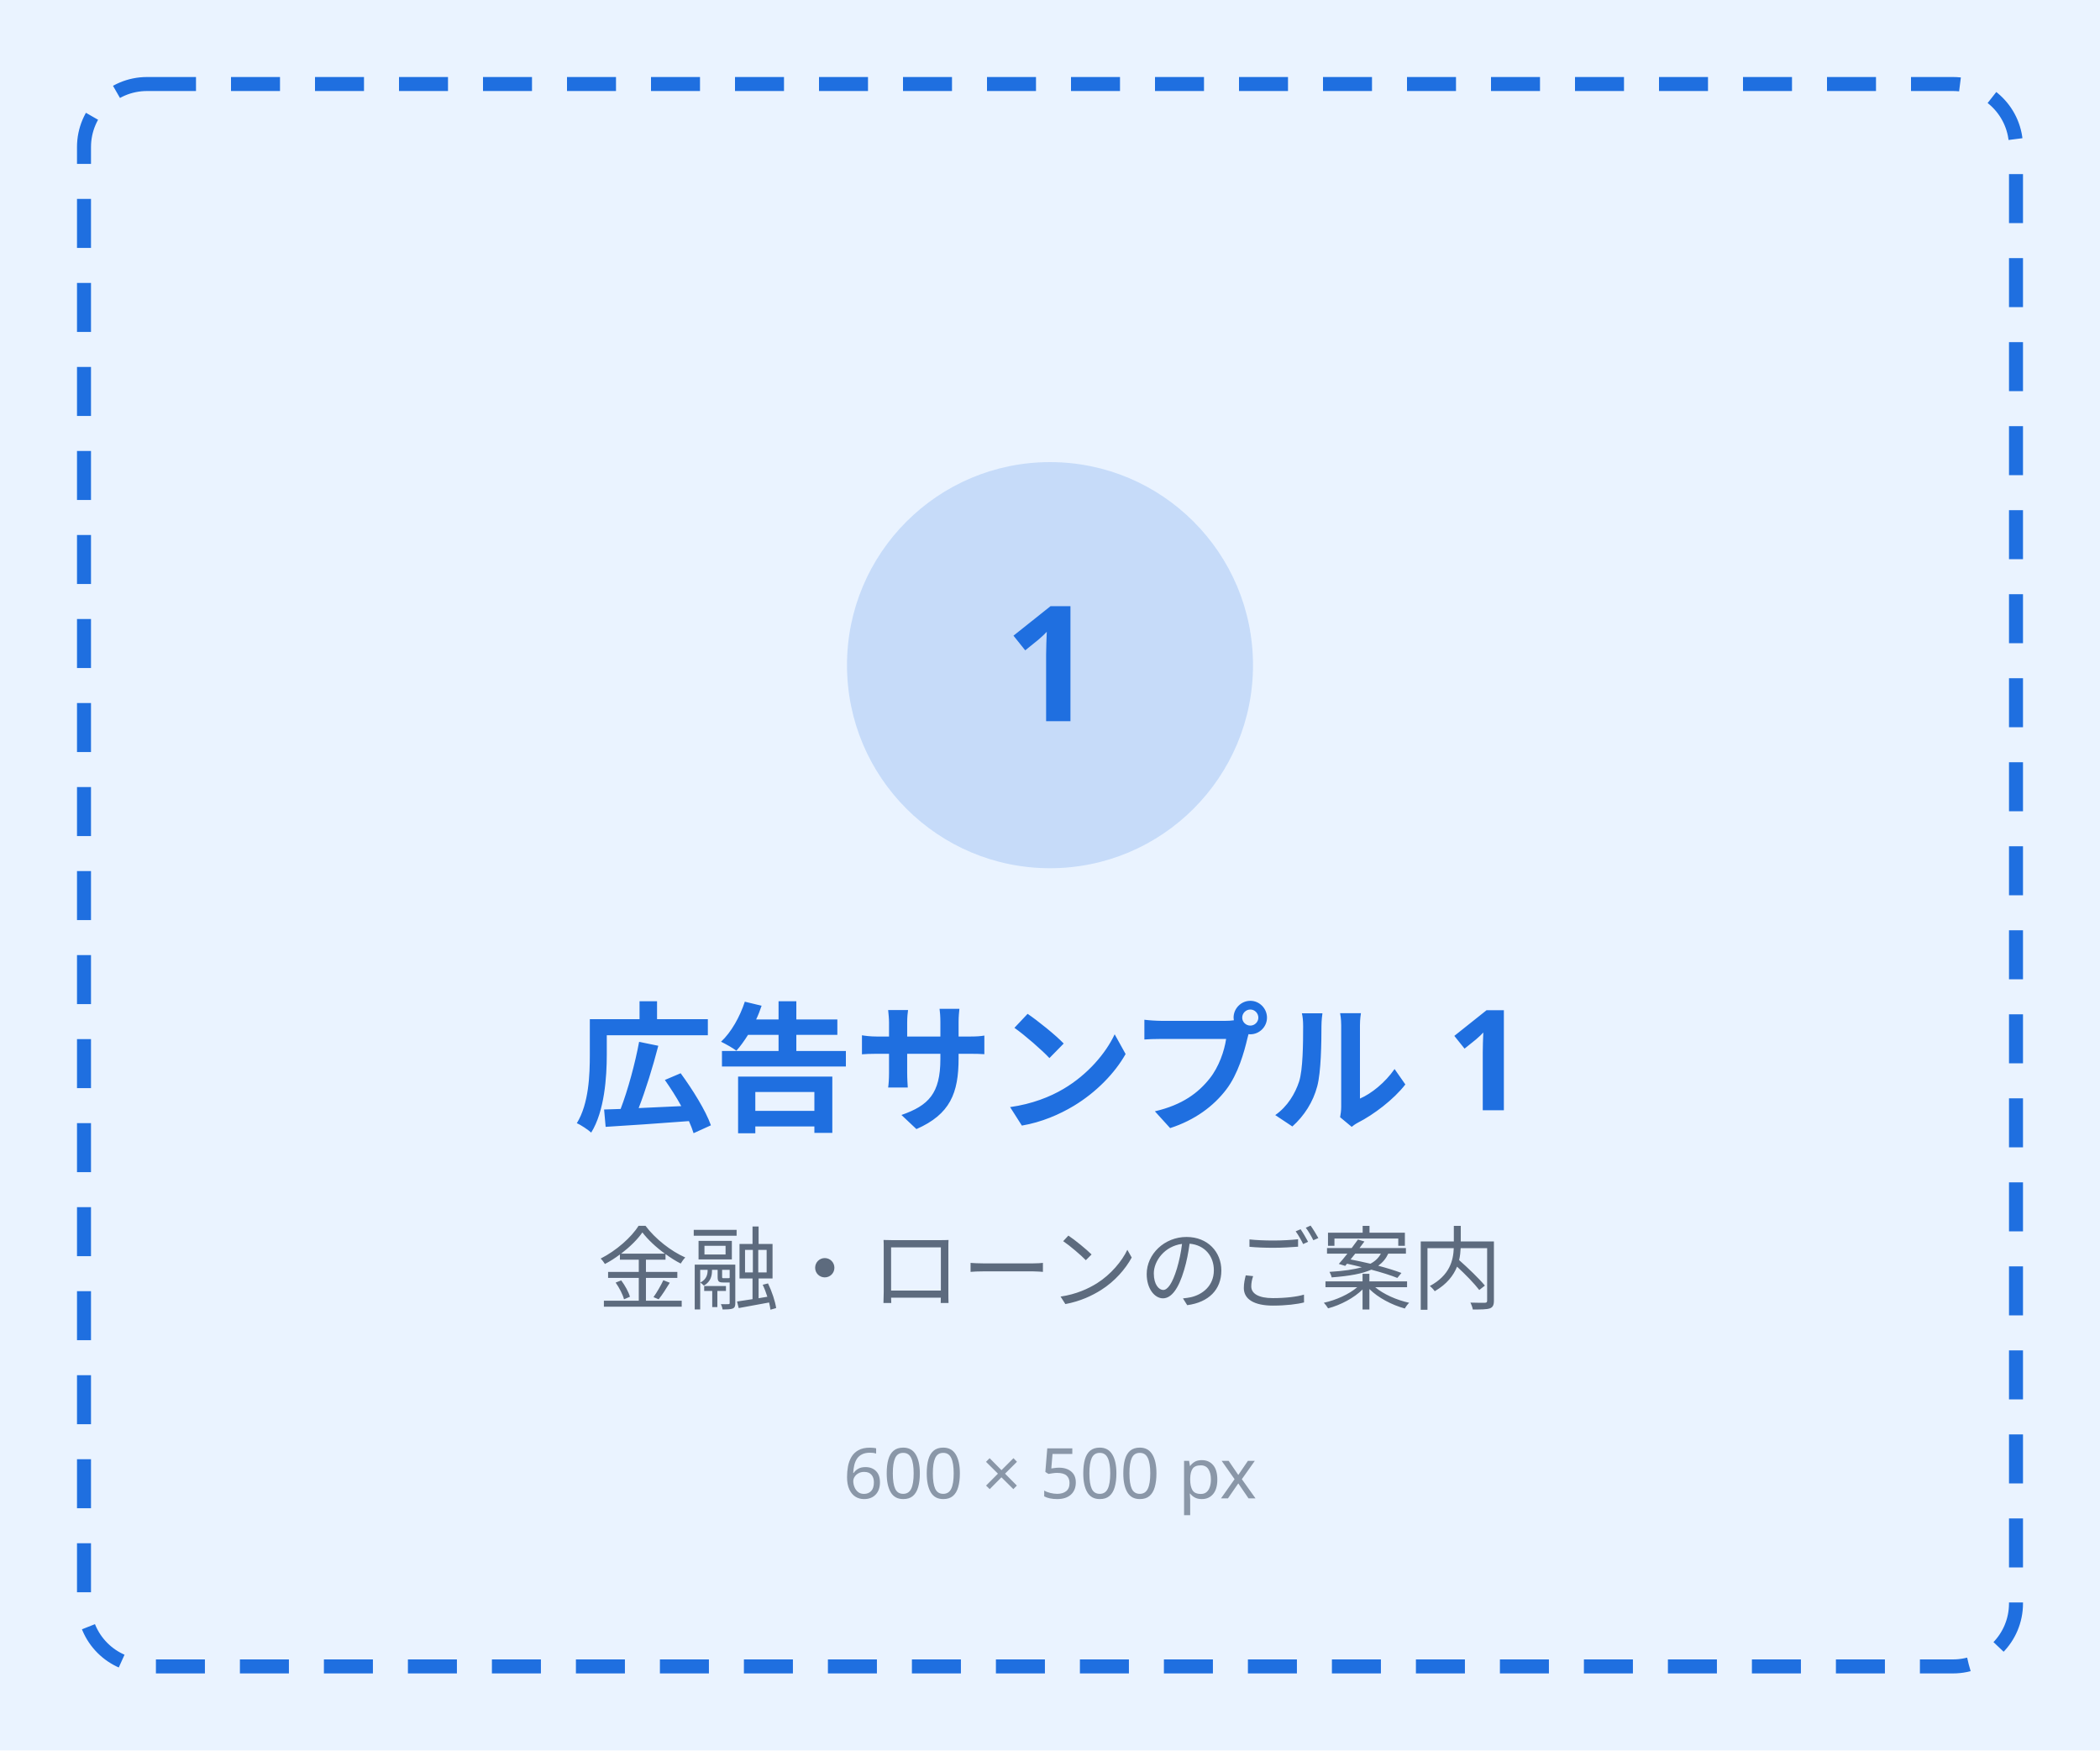
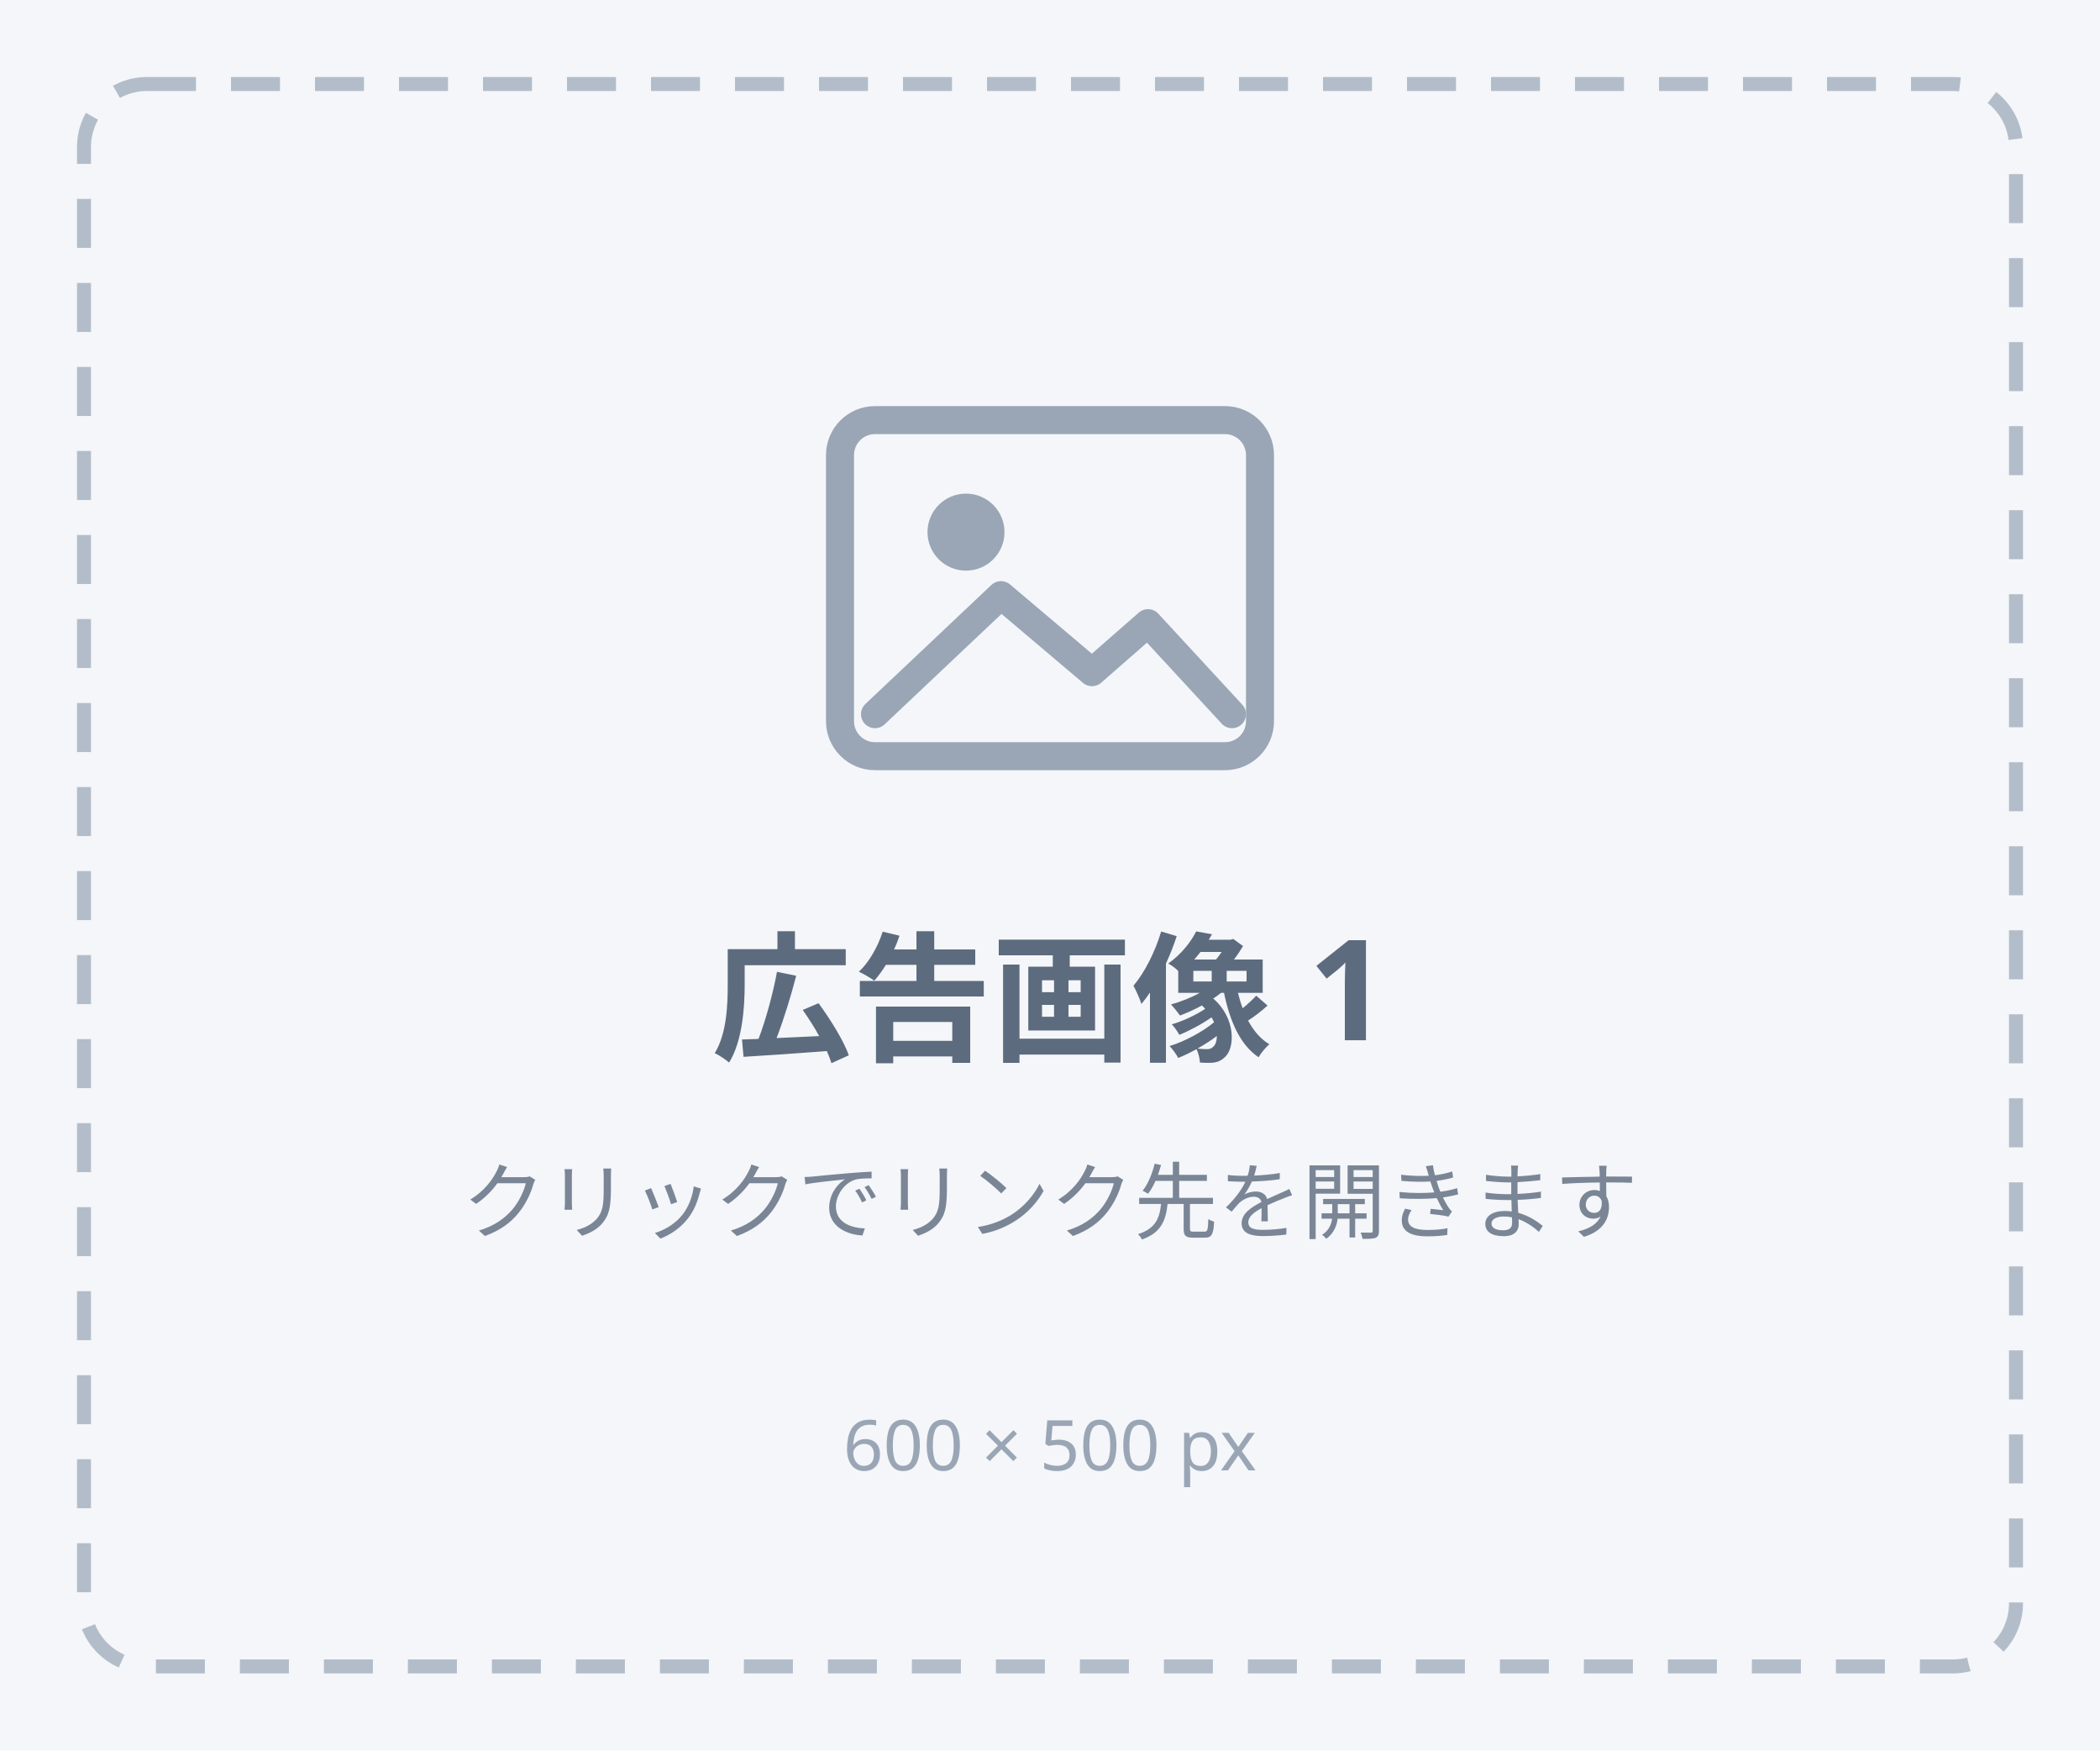
<svg xmlns="http://www.w3.org/2000/svg" width="600" height="500" viewBox="0 0 600 500">
-   <rect width="600" height="500" fill="#EAF3FF" />
-   <rect x="24" y="24" width="552" height="452" rx="18" fill="none" stroke="#1F6FE0" stroke-width="4" stroke-dasharray="14 10" />
-   <circle cx="300" cy="190" r="58" fill="#1F6FE0" opacity=".18" />
-   <text x="300" y="206" text-anchor="middle" font-family="sans-serif" font-size="46" font-weight="700" fill="#1F6FE0">1</text>
-   <text x="300" y="320" text-anchor="middle" font-family="sans-serif" font-size="40" font-weight="700" fill="#1F6FE0">広告サンプル 1</text>
-   <text x="300" y="372" text-anchor="middle" font-family="sans-serif" font-size="26" fill="#5D6B7E">金融・ローンのご案内</text>
-   <text x="300" y="428" text-anchor="middle" font-family="sans-serif" font-size="20" fill="#8A97A8">600 × 500 px</text>
+   <rect width="600" height="500" fill="#F4F6F9" />
+   <rect x="24" y="24" width="552" height="452" rx="18" fill="none" stroke="#B3BDCA" stroke-width="4" stroke-dasharray="14 10" />
+   <g transform="translate(240 120)" fill="none" stroke="#9AA6B5" stroke-width="8" stroke-linejoin="round">
+     <rect x="0" y="0" width="120" height="96" rx="10" />
+     <circle cx="36" cy="32" r="11" fill="#9AA6B5" stroke="none" />
+     <path d="M10 84 L46 50 L72 72 L88 58 L112 84" stroke-linecap="round" />
+   </g>
+   <text x="300" y="300" text-anchor="middle" font-family="sans-serif" font-size="40" font-weight="700" fill="#5D6B7E">広告画像 1</text>
+   <text x="300" y="352" text-anchor="middle" font-family="sans-serif" font-size="24" fill="#7A8696">クリックでリンク先を開きます</text>
+   <text x="300" y="420" text-anchor="middle" font-family="sans-serif" font-size="20" fill="#9AA6B5">600 × 500 px</text>
</svg>
